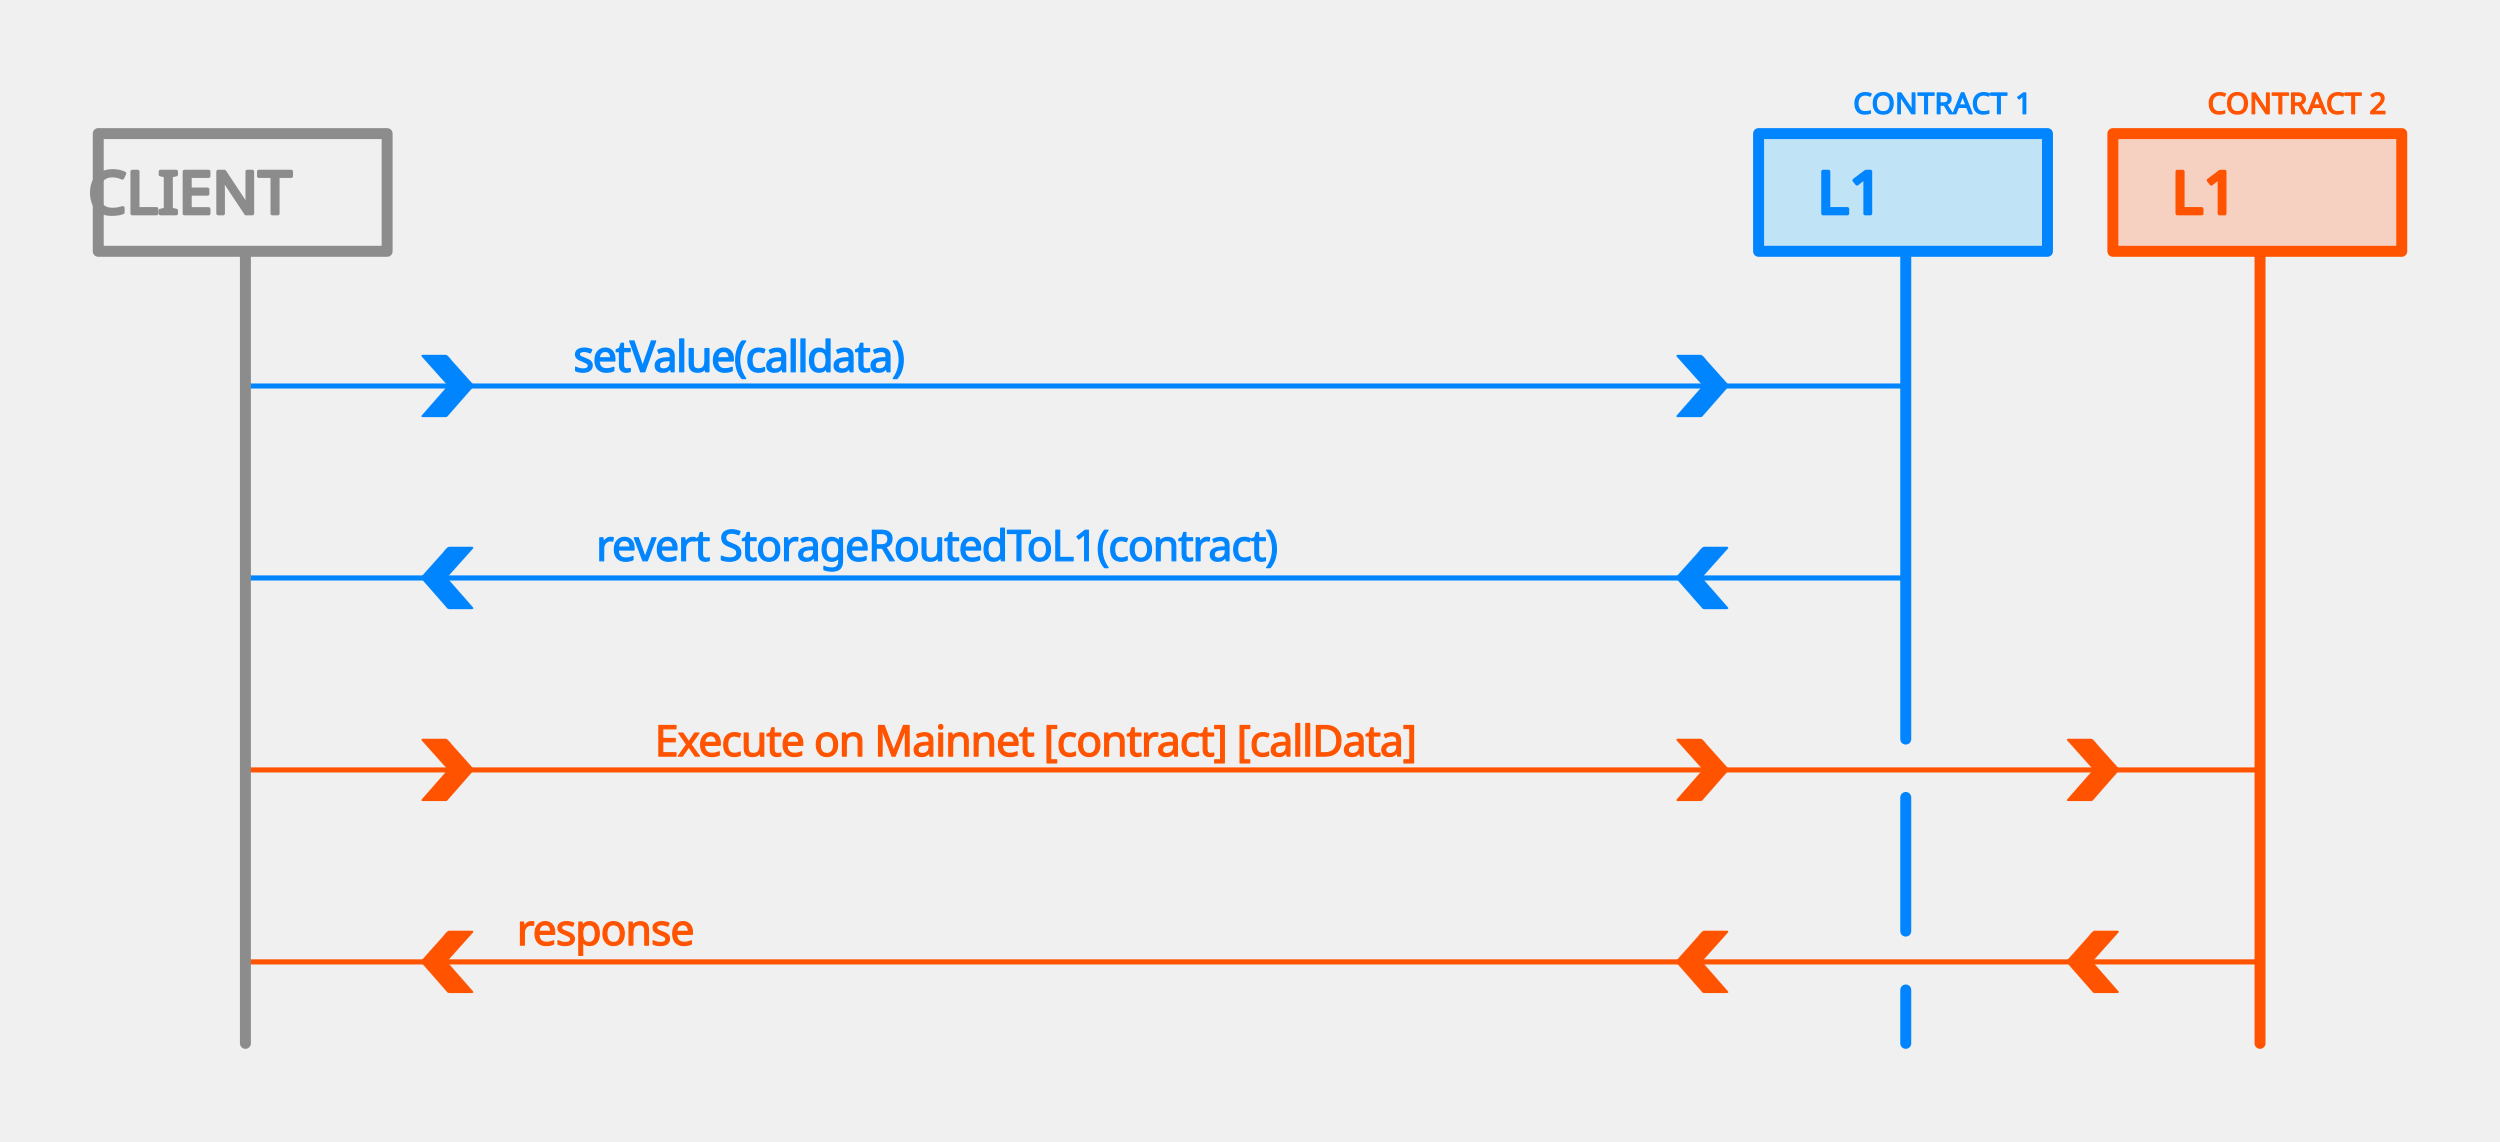
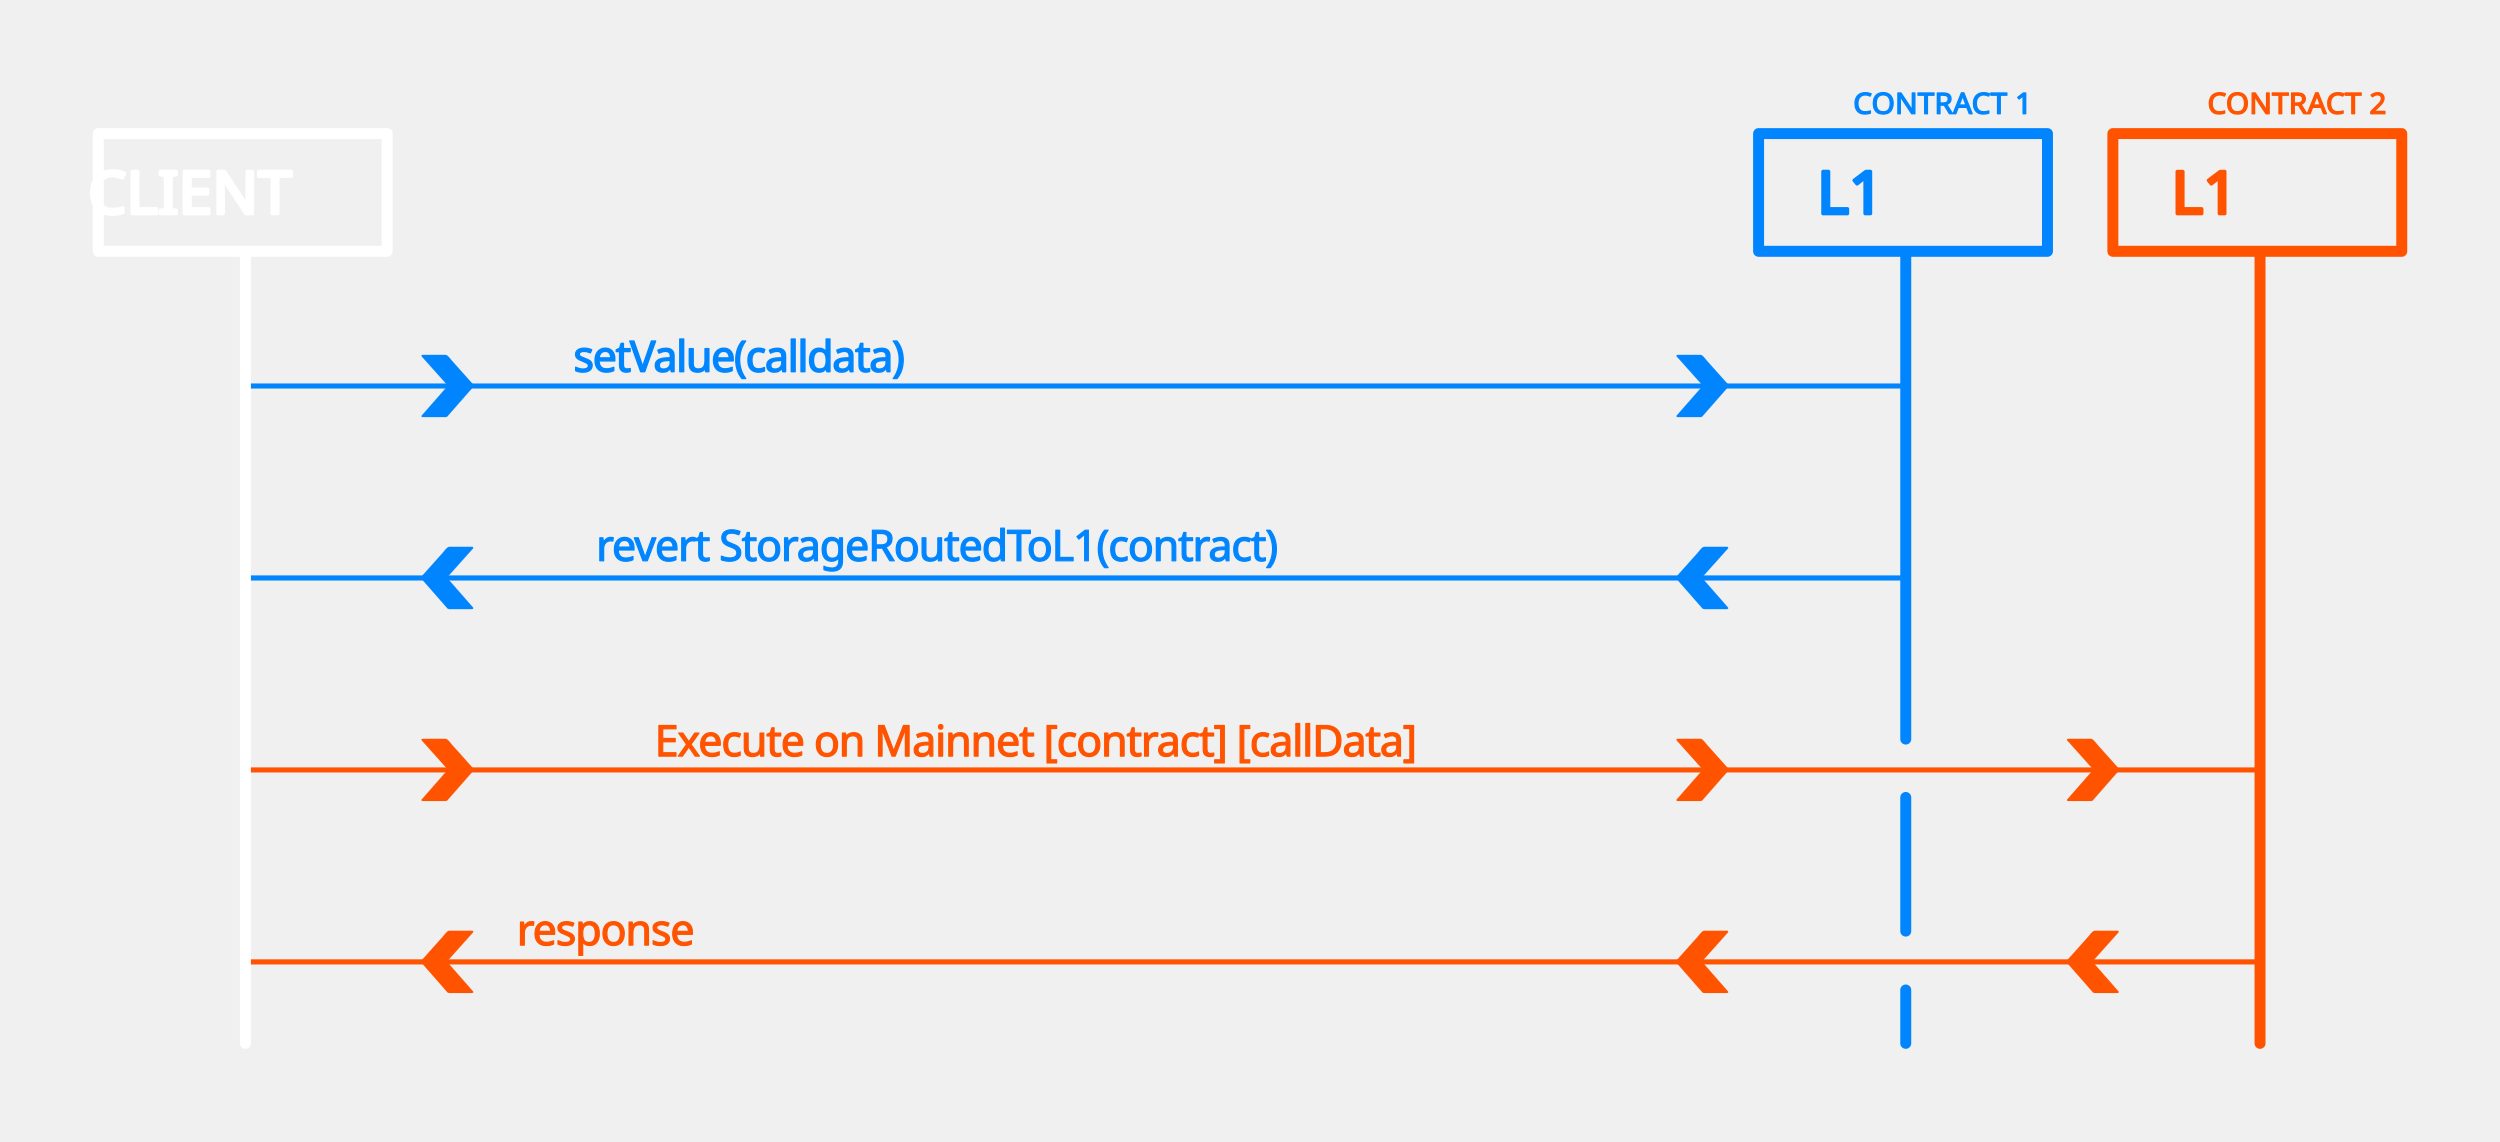
<svg xmlns="http://www.w3.org/2000/svg" xmlns:xlink="http://www.w3.org/1999/xlink" width="538.993mm" height="246.125mm" viewBox="0 0 538.993 246.125" version="1.1" id="svg6">
  <defs id="defs2">
    <rect x="258.608" y="35.355" width="130.437" height="286.727" id="rect1163" />
    <rect x="352.45" y="114.378" width="27.62" height="4.849" id="rect1482" />
    <linearGradient id="linearGradient1059">
      <stop style="stop-color:#000000;stop-opacity:1;" offset="0" id="stop1055" />
      <stop style="stop-color:#000000;stop-opacity:0;" offset="1" id="stop1057" />
    </linearGradient>
    <rect x="136.861" y="168.484" width="23.687" height="7.896" id="rect1202" />
    <linearGradient id="linearGradient1005">
      <stop style="stop-color:#000000;stop-opacity:1;" offset="0" id="stop1001" />
      <stop style="stop-color:#000000;stop-opacity:0;" offset="1" id="stop1003" />
    </linearGradient>
    <marker style="overflow:visible" id="Arrow2Mstart" refX="0" refY="0" orient="auto">
      <path transform="scale(0.6)" d="M 8.719,4.034 -2.207,0.016 8.719,-4.002 c -1.745,2.372 -1.735,5.617 -6e-7,8.035 z" style="fill:context-stroke;fill-rule:evenodd;stroke-width:0.625;stroke-linejoin:round" id="path1120" />
    </marker>
    <marker style="overflow:visible" id="Arrow2Lend" refX="0" refY="0" orient="auto">
      <path transform="matrix(-1.1,0,0,-1.1,-1.1,0)" d="M 8.719,4.034 -2.207,0.016 8.719,-4.002 c -1.745,2.372 -1.735,5.617 -6e-7,8.035 z" style="fill:context-stroke;fill-rule:evenodd;stroke-width:0.625;stroke-linejoin:round" id="path1117" />
    </marker>
    <marker style="overflow:visible" id="TriangleOutL" refX="0" refY="0" orient="auto">
      <path transform="scale(0.8)" style="fill:context-stroke;fill-rule:evenodd;stroke:context-stroke;stroke-width:1pt" d="M 5.77,0 -2.88,5 V -5 Z" id="path1238" />
    </marker>
    <marker style="overflow:visible" id="TriangleOutL-4" refX="0" refY="0" orient="auto">
      <path transform="scale(0.8)" style="fill:context-stroke;fill-rule:evenodd;stroke:context-stroke;stroke-width:1pt" d="M 5.77,0 -2.88,5 V -5 Z" id="path1238-7" />
    </marker>
    <marker style="overflow:visible" id="TriangleOutL-8" refX="0" refY="0" orient="auto">
      <path transform="scale(0.8)" style="fill:context-stroke;fill-rule:evenodd;stroke:context-stroke;stroke-width:1pt" d="M 5.77,0 -2.88,5 V -5 Z" id="path1238-3" />
    </marker>
    <marker style="overflow:visible" id="TriangleOutL-4-2" refX="0" refY="0" orient="auto">
      <path transform="scale(0.8)" style="fill:context-stroke;fill-rule:evenodd;stroke:context-stroke;stroke-width:1pt" d="M 5.77,0 -2.88,5 V -5 Z" id="path1238-7-8" />
    </marker>
    <linearGradient xlink:href="#linearGradient1005" id="linearGradient1007" x1="88.406" y1="45.401" x2="98.212" y2="45.401" gradientUnits="userSpaceOnUse" />
    <linearGradient xlink:href="#linearGradient1059" id="linearGradient1061" x1="86.907" y1="237.228" x2="177.445" y2="237.228" gradientUnits="userSpaceOnUse" />
  </defs>
  <g id="layer1" transform="translate(-33.41176,-65.063)">
    <g id="g2230" transform="translate(-7.275221,9.730348)" style="stroke:#ff5300;stroke-opacity:1;fill:#ff5300;fill-opacity:1">
      <text xml:space="preserve" style="font-size:9.269px;line-height:1.25;font-family:Palatino;-inkscape-font-specification:Palatino;font-variant-ligatures:none;text-align:center;letter-spacing:-0.242px;text-anchor:middle;stroke:#ff5300;stroke-width:0.257;stroke-linecap:round;stroke-linejoin:round;stroke-miterlimit:4;stroke-dasharray:none;stroke-opacity:1;fill:#ff5300;fill-opacity:1" x="272.025" y="218.355" id="text1278-7-4">
        <tspan id="tspan1276-9-2" x="274.653" y="218.355" style="font-style:normal;font-variant:normal;font-weight:normal;font-stretch:normal;font-family:'SF Mono';-inkscape-font-specification:'SF Mono';stroke:#ff5300;stroke-width:0.257;stroke-linecap:round;stroke-linejoin:round;stroke-miterlimit:4;stroke-dasharray:none;stroke-opacity:1;fill:#ff5300;fill-opacity:1">Execute on Mainnet [contract] [callData]   </tspan>
      </text>
    </g>
    <g id="g1285" transform="translate(-15.54913,4.208755)" style="fill:#0085ff;fill-opacity:1;stroke:#0085ff;stroke-opacity:1">
      <text xml:space="preserve" style="font-size:9.269px;line-height:1.25;font-family:Palatino;-inkscape-font-specification:Palatino;font-variant-ligatures:none;text-align:center;letter-spacing:-0.29px;text-anchor:middle;stroke:#0085ff;stroke-width:0.309;stroke-linecap:round;stroke-linejoin:round;stroke-miterlimit:4;stroke-dasharray:none;stroke-opacity:1;fill:#0085ff;fill-opacity:1" x="214.05" y="140.992" id="text1278">
        <tspan id="tspan1276" x="216.629" y="140.992" style="font-style:normal;font-variant:normal;font-weight:normal;font-stretch:normal;font-size:9.269px;font-family:'SF Mono';-inkscape-font-specification:'SF Mono';stroke:#0085ff;stroke-width:0.309;stroke-linecap:round;stroke-linejoin:round;stroke-miterlimit:4;stroke-dasharray:none;stroke-opacity:1;fill:#0085ff;fill-opacity:1">setValue(calldata) </tspan>
      </text>
    </g>
    <text xml:space="preserve" style="font-style:normal;font-variant:normal;font-weight:normal;font-stretch:normal;font-size:5.875px;line-height:1.05;font-family:SPOTNIK;-inkscape-font-specification:SPOTNIK;font-variant-ligatures:none;text-align:center;letter-spacing:0.472px;text-anchor:middle;fill:#ff4f00;fill-opacity:1;stroke:#000000;stroke-width:0.803;stroke-linecap:round;stroke-linejoin:round;stroke-miterlimit:4;stroke-dasharray:none;stroke-opacity:1" x="187.271" y="146.442" id="text2139-0-1-8-8-8-0-0" transform="scale(1.047946,0.9542476)">
      <tspan style="font-style:normal;font-variant:normal;font-weight:normal;font-stretch:normal;font-family:SPOTNIK;-inkscape-font-specification:SPOTNIK;text-align:end;text-anchor:end;fill:#ff4f00;fill-opacity:1;stroke:#000000;stroke-width:0.803;stroke-linecap:round;stroke-linejoin:round;stroke-miterlimit:4;stroke-dasharray:none;stroke-opacity:1" x="187.271" y="146.442" id="tspan2163-0-2-6-4-3-4" />
    </text>
    <g id="g1162" transform="matrix(0.2723189,0,0,0.2723189,213.8516,218.0248)" />
    <g id="g1170" transform="translate(101.0709,4.805857)">
-       <path style="fill:#74ceff;fill-opacity:0.375;stroke:#0085ff;stroke-width:2.365;stroke-linecap:round;stroke-linejoin:round;stroke-miterlimit:4;stroke-dasharray:none;stroke-opacity:1" d="m 343.216,285.2 v -11.505 m 0,-12.694 v -28.814 m 0,-12.587 v -105.162 H 311.488 V 89.06 h 62.281 v 25.378 h -30.553" id="path1065-7" />
+       <path style="fill:none;fill-opacity:1;stroke:#0085ff;stroke-width:2.365;stroke-linecap:round;stroke-linejoin:round;stroke-miterlimit:4;stroke-dasharray:none;stroke-opacity:1" d="m 343.216,285.2 v -11.505 m 0,-12.694 v -28.814 m 0,-12.587 v -105.162 H 311.488 V 89.06 h 62.281 v 25.378 h -30.553" id="path1065-7" />
      <text xml:space="preserve" style="font-size:12.87px;line-height:1.25;font-family:Palatino;-inkscape-font-specification:Palatino;font-variant-ligatures:none;text-align:center;letter-spacing:0px;text-anchor:middle;stroke-width:0.771;stroke-miterlimit:4;stroke-dasharray:none;fill:#0085ff;fill-opacity:1;stroke:#0085ff;stroke-opacity:1;" x="338.129" y="107.736" id="text1098-9" transform="scale(1.013468,0.9867108)">
        <tspan id="tspan1096-9" x="338.129" y="107.736" style="font-style:normal;font-variant:normal;font-weight:normal;font-stretch:normal;font-family:'SF Mono';-inkscape-font-specification:'SF Mono';stroke:#0085ff;stroke-width:0.771;stroke-linecap:round;stroke-linejoin:round;stroke-miterlimit:4;stroke-dasharray:none;stroke-opacity:1;fill:#0085ff;fill-opacity:1;">L1</tspan>
      </text>
    </g>
    <g id="g1175" transform="translate(101.0709,4.2183)" style="stroke:#ff5300;stroke-opacity:1">
-       <path style="fill:#ff9c74;fill-opacity:0.375;stroke:#ff5300;stroke-width:2.365;stroke-linecap:round;stroke-linejoin:round;stroke-miterlimit:4;stroke-dasharray:none;stroke-opacity:1" d="m 419.598,285.787 v -70.697 m 0,0 V 115.026 H 387.87 V 89.648 h 62.281 V 115.026 h -30.553" id="path1065-7-8" />
+       <path style="fill:none;fill-opacity:1;stroke:#ff5300;stroke-width:2.365;stroke-linecap:round;stroke-linejoin:round;stroke-miterlimit:4;stroke-dasharray:none;stroke-opacity:1" d="m 419.598,285.787 v -70.697 m 0,0 V 115.026 H 387.87 V 89.648 h 62.281 V 115.026 h -30.553" id="path1065-7-8" />
      <text xml:space="preserve" style="font-size:12.87px;line-height:1.25;font-family:Palatino;-inkscape-font-specification:Palatino;font-variant-ligatures:none;text-align:center;letter-spacing:0px;text-anchor:middle;stroke-width:0.771;stroke-miterlimit:4;stroke-dasharray:none;stroke:#ff5300;stroke-opacity:1;fill:#ff5300;fill-opacity:1;" x="413.496" y="108.332" id="text1098-9-0" transform="scale(1.013468,0.9867108)">
        <tspan id="tspan1096-9-8" x="413.496" y="108.332" style="font-style:normal;font-variant:normal;font-weight:normal;font-stretch:normal;font-family:'SF Mono';-inkscape-font-specification:'SF Mono';stroke:#ff5300;stroke-width:0.771;stroke-linecap:round;stroke-linejoin:round;stroke-miterlimit:4;stroke-dasharray:none;stroke-opacity:1;fill:#ff5300;fill-opacity:1;">L1</tspan>
      </text>
    </g>
    <text xml:space="preserve" id="text1161" style="font-size:14.111px;line-height:1.25;font-family:Palatino;-inkscape-font-specification:Palatino;font-variant-ligatures:none;text-align:center;letter-spacing:-0.368px;white-space:pre;shape-inside:url(#rect1163);" />
    <text xml:space="preserve" style="font-size:6.379px;line-height:1.25;font-family:Palatino;-inkscape-font-specification:Palatino;font-variant-ligatures:none;text-align:center;letter-spacing:0px;text-anchor:middle;fill:#0085ff;fill-opacity:1;stroke:#0085ff;stroke-width:0.282;stroke-miterlimit:4;stroke-dasharray:none;stroke-opacity:1" x="450.227" y="90.797" id="text1098-9-9" transform="scale(1.013468,0.9867108)">
      <tspan id="tspan1096-9-6" x="450.227" y="90.797" style="font-style:normal;font-variant:normal;font-weight:normal;font-stretch:normal;font-family:'SF Mono';-inkscape-font-specification:'SF Mono';fill:#0085ff;fill-opacity:1;stroke:#0085ff;stroke-width:0.282;stroke-linecap:round;stroke-linejoin:round;stroke-miterlimit:4;stroke-dasharray:none;stroke-opacity:1">CONTRACT 1</tspan>
    </text>
    <text xml:space="preserve" style="font-size:6.379px;line-height:1.25;font-family:Palatino;-inkscape-font-specification:Palatino;font-variant-ligatures:none;text-align:center;letter-spacing:0px;text-anchor:middle;fill:#ff5300;fill-opacity:1;stroke:#ff5300;stroke-width:0.282;stroke-miterlimit:4;stroke-dasharray:none;stroke-opacity:1" x="525.595" y="90.797" id="text1098-9-9-2" transform="scale(1.013468,0.9867108)">
      <tspan id="tspan1096-9-6-3" x="525.595" y="90.797" style="font-style:normal;font-variant:normal;font-weight:normal;font-stretch:normal;font-family:'SF Mono';-inkscape-font-specification:'SF Mono';fill:#ff5300;fill-opacity:1;stroke:#ff5300;stroke-width:0.282;stroke-linecap:round;stroke-linejoin:round;stroke-miterlimit:4;stroke-dasharray:none;stroke-opacity:1">CONTRACT 2</tspan>
    </text>
    <path style="fill:none;stroke:#0085ff;stroke-width:1.1;stroke-linecap:round;stroke-linejoin:round;stroke-miterlimit:4;stroke-dasharray:none;stroke-opacity:1" d="M 86.012,148.283 H 444.287" id="path1225" />
    <path style="fill:#0085ff;stroke:#0085ff;stroke-width:1.1;stroke-linecap:round;stroke-linejoin:round;stroke-miterlimit:4;stroke-dasharray:none;stroke-opacity:1;fill-opacity:1" d="M 86.012,189.67 H 444.287" id="path1225-4" />
    <path style="fill:none;stroke:#ff5300;stroke-width:1.1;stroke-linecap:round;stroke-linejoin:round;stroke-miterlimit:4;stroke-dasharray:none;stroke-opacity:1" d="M 86.012,231.056 H 520.669" id="path1225-8" />
    <path style="fill:#ff5300;stroke:#ff5300;stroke-width:1.1;stroke-linecap:round;stroke-linejoin:round;stroke-miterlimit:4;stroke-dasharray:none;stroke-opacity:1;fill-opacity:1" d="M 86.012,272.443 H 520.669" id="path1225-80" />
    <g id="g1291" transform="matrix(-0.02409993,0,0,0.02409993,136.5709,141.5783)" style="stroke:#0085ff;stroke-opacity:1;fill:#0085ff;fill-opacity:1">
      <g id="g1289" style="stroke:#0085ff;stroke-opacity:1;fill:#0085ff;fill-opacity:1">
        <path d="M 508.094,13.5 C 511.82,6.043 508.087,0 499.749,0 c 0,0 -205.77,0 -205.773,0 -19.045,0.006 -44.079,38.363 -56.512,52.262 -21.87,24.449 -186.59,207.547 -187.783,209.934 -3.727,7.458 -3.727,19.544 0,27.001 l 222.456,253.726 c 3.727,7.458 13.507,13.501 21.843,13.501 h 205.77 c 8.335,0 12.071,-6.043 8.345,-13.501 L 285.638,289.197 c -3.728,-7.457 -3.728,-19.544 0,-27.001 z" id="path1287" style="stroke:#0085ff;stroke-opacity:1;fill:#0085ff;fill-opacity:1" />
      </g>
    </g>
    <g id="g1291-1" transform="matrix(-0.02409993,0,0,0.02409993,407.1377,141.5783)" style="stroke:#0085ff;stroke-opacity:1;fill:#0085ff;fill-opacity:1">
      <g id="g1289-3" style="stroke:#0085ff;stroke-opacity:1;fill:#0085ff;fill-opacity:1">
        <path d="M 508.094,13.5 C 511.82,6.043 508.087,0 499.749,0 c 0,0 -205.77,0 -205.773,0 -19.045,0.006 -44.079,38.363 -56.512,52.262 -21.87,24.449 -186.59,207.547 -187.783,209.934 -3.727,7.458 -3.727,19.544 0,27.001 l 222.456,253.726 c 3.727,7.458 13.507,13.501 21.843,13.501 h 205.77 c 8.335,0 12.071,-6.043 8.345,-13.501 L 285.638,289.197 c -3.728,-7.457 -3.728,-19.544 0,-27.001 z" id="path1287-6" style="stroke:#0085ff;stroke-opacity:1;fill:#0085ff;fill-opacity:1" />
      </g>
    </g>
    <g id="g1285-3" transform="translate(38.81421,46.74286)" style="stroke:#0085ff;stroke-opacity:1;fill:#0085ff;fill-opacity:1">
      <text xml:space="preserve" style="font-size:9.269px;line-height:1.25;font-family:Palatino;-inkscape-font-specification:Palatino;font-variant-ligatures:none;text-align:center;letter-spacing:-0.242px;text-anchor:middle;stroke:#0085ff;stroke-width:0.257;stroke-linecap:round;stroke-linejoin:round;stroke-miterlimit:4;stroke-dasharray:none;stroke-opacity:1;fill:#0085ff;fill-opacity:1" x="204.16" y="139.236" id="text1278-7">
        <tspan id="tspan1276-9" x="204.039" y="139.236" style="font-style:normal;font-variant:normal;font-weight:normal;font-stretch:normal;font-family:'SF Mono';-inkscape-font-specification:'SF Mono';stroke:#0085ff;stroke-width:0.257;stroke-linecap:round;stroke-linejoin:round;stroke-miterlimit:4;stroke-dasharray:none;stroke-opacity:1;fill:#0085ff;fill-opacity:1">revert StorageRoutedToL1(contract)</tspan>
      </text>
    </g>
    <g id="g1291-6" transform="matrix(0.02409993,0,0,0.02409993,123.1611,182.9649)" style="stroke:#0085ff;stroke-opacity:1;fill:#0085ff;fill-opacity:1">
      <g id="g1289-0" style="stroke:#0085ff;stroke-opacity:1;fill:#0085ff;fill-opacity:1">
        <path d="M 508.094,13.5 C 511.82,6.043 508.087,0 499.749,0 c 0,0 -205.77,0 -205.773,0 -19.045,0.006 -44.079,38.363 -56.512,52.262 -21.87,24.449 -186.59,207.547 -187.783,209.934 -3.727,7.458 -3.727,19.544 0,27.001 l 222.456,253.726 c 3.727,7.458 13.507,13.501 21.843,13.501 h 205.77 c 8.335,0 12.071,-6.043 8.345,-13.501 L 285.638,289.197 c -3.728,-7.457 -3.728,-19.544 0,-27.001 z" id="path1287-60" style="stroke:#0085ff;stroke-opacity:1;fill:#0085ff;fill-opacity:1" />
      </g>
    </g>
    <g id="g1291-1-2" transform="matrix(0.02409993,0,0,0.02409993,393.7279,182.9649)" style="stroke:#0085ff;stroke-opacity:1;fill:#0085ff;fill-opacity:1">
      <g id="g1289-3-5" style="stroke:#0085ff;stroke-opacity:1;fill:#0085ff;fill-opacity:1">
        <path d="M 508.094,13.5 C 511.82,6.043 508.087,0 499.749,0 c 0,0 -205.77,0 -205.773,0 -19.045,0.006 -44.079,38.363 -56.512,52.262 -21.87,24.449 -186.59,207.547 -187.783,209.934 -3.727,7.458 -3.727,19.544 0,27.001 l 222.456,253.726 c 3.727,7.458 13.507,13.501 21.843,13.501 h 205.77 c 8.335,0 12.071,-6.043 8.345,-13.501 L 285.638,289.197 c -3.728,-7.457 -3.728,-19.544 0,-27.001 z" id="path1287-6-2" style="stroke:#0085ff;stroke-opacity:1;fill:#0085ff;fill-opacity:1" />
      </g>
    </g>
    <g id="g1291-6-4" transform="matrix(-0.02409993,0,0,0.02409993,407.1377,224.3516)" style="stroke:#ff5300;stroke-opacity:1;fill:#ff5300;fill-opacity:1">
      <g id="g1289-0-5" style="stroke:#ff5300;stroke-opacity:1;fill:#ff5300;fill-opacity:1">
        <path d="M 508.094,13.5 C 511.82,6.043 508.087,0 499.749,0 c 0,0 -205.77,0 -205.773,0 -19.045,0.006 -44.079,38.363 -56.512,52.262 -21.87,24.449 -186.59,207.547 -187.783,209.934 -3.727,7.458 -3.727,19.544 0,27.001 l 222.456,253.726 c 3.727,7.458 13.507,13.501 21.843,13.501 h 205.77 c 8.335,0 12.071,-6.043 8.345,-13.501 L 285.638,289.197 c -3.728,-7.457 -3.728,-19.544 0,-27.001 z" id="path1287-60-3" style="stroke:#ff5300;stroke-opacity:1;fill:#ff5300;fill-opacity:1" />
      </g>
    </g>
    <g id="g1289-3-5-8" transform="matrix(-0.02409993,0,0,0.02409993,136.5709,224.3516)" style="stroke:#ff5300;stroke-opacity:1;fill:#ff5300;fill-opacity:1">
      <path d="M 508.094,13.5 C 511.82,6.043 508.087,0 499.749,0 c 0,0 -205.77,0 -205.773,0 -19.045,0.006 -44.079,38.363 -56.512,52.262 -21.87,24.449 -186.59,207.547 -187.783,209.934 -3.727,7.458 -3.727,19.544 0,27.001 l 222.456,253.726 c 3.727,7.458 13.507,13.501 21.843,13.501 h 205.77 c 8.335,0 12.071,-6.043 8.345,-13.501 L 285.638,289.197 c -3.728,-7.457 -3.728,-19.544 0,-27.001 z" id="path1287-6-2-8" style="stroke:#ff5300;stroke-opacity:1;fill:#ff5300;fill-opacity:1" />
    </g>
    <g id="g1291-6-4-2" transform="matrix(-0.02409993,0,0,0.02409993,491.3289,224.3516)" style="stroke:#ff5300;stroke-opacity:1;fill:#ff5300;fill-opacity:1">
      <g id="g1289-0-5-8" style="stroke:#ff5300;stroke-opacity:1;fill:#ff5300;fill-opacity:1">
        <path d="M 508.094,13.5 C 511.82,6.043 508.087,0 499.749,0 c 0,0 -205.77,0 -205.773,0 -19.045,0.006 -44.079,38.363 -56.512,52.262 -21.87,24.449 -186.59,207.547 -187.783,209.934 -3.727,7.458 -3.727,19.544 0,27.001 l 222.456,253.726 c 3.727,7.458 13.507,13.501 21.843,13.501 h 205.77 c 8.335,0 12.071,-6.043 8.345,-13.501 L 285.638,289.197 c -3.728,-7.457 -3.728,-19.544 0,-27.001 z" id="path1287-60-3-7" style="stroke:#ff5300;stroke-opacity:1;fill:#ff5300;fill-opacity:1" />
      </g>
    </g>
    <g id="g1291-6-4-2-3" transform="matrix(0.02409993,0,0,0.02409993,477.9191,265.7382)" style="stroke:#ff5300;stroke-opacity:1;fill:#ff5300;fill-opacity:1">
      <g id="g1289-0-5-8-0" style="stroke:#ff5300;stroke-opacity:1;fill:#ff5300;fill-opacity:1">
        <path d="M 508.094,13.5 C 511.82,6.043 508.087,0 499.749,0 c 0,0 -205.77,0 -205.773,0 -19.045,0.006 -44.079,38.363 -56.512,52.262 -21.87,24.449 -186.59,207.547 -187.783,209.934 -3.727,7.458 -3.727,19.544 0,27.001 l 222.456,253.726 c 3.727,7.458 13.507,13.501 21.843,13.501 h 205.77 c 8.335,0 12.071,-6.043 8.345,-13.501 L 285.638,289.197 c -3.728,-7.457 -3.728,-19.544 0,-27.001 z" id="path1287-60-3-7-2" style="stroke:#ff5300;stroke-opacity:1;fill:#ff5300;fill-opacity:1" />
      </g>
    </g>
    <g id="g1291-6-2" transform="matrix(0.02409993,0,0,0.02409993,123.1611,265.7382)" style="stroke:#ff5300;stroke-opacity:1;fill:#ff5300;fill-opacity:1">
      <g id="g1289-0-6" style="stroke:#ff5300;stroke-opacity:1;fill:#ff5300;fill-opacity:1">
        <path d="M 508.094,13.5 C 511.82,6.043 508.087,0 499.749,0 c 0,0 -205.77,0 -205.773,0 -19.045,0.006 -44.079,38.363 -56.512,52.262 -21.87,24.449 -186.59,207.547 -187.783,209.934 -3.727,7.458 -3.727,19.544 0,27.001 l 222.456,253.726 c 3.727,7.458 13.507,13.501 21.843,13.501 h 205.77 c 8.335,0 12.071,-6.043 8.345,-13.501 L 285.638,289.197 c -3.728,-7.457 -3.728,-19.544 0,-27.001 z" id="path1287-60-8" style="stroke:#ff5300;stroke-opacity:1;fill:#ff5300;fill-opacity:1" />
      </g>
    </g>
    <g id="g1291-1-2-5" transform="matrix(0.02409993,0,0,0.02409993,393.7279,265.7382)" style="stroke:#ff5300;stroke-opacity:1;fill:#ff5300;fill-opacity:1">
      <g id="g1289-3-5-5" style="stroke:#ff5300;stroke-opacity:1;fill:#ff5300;fill-opacity:1">
        <path d="M 508.094,13.5 C 511.82,6.043 508.087,0 499.749,0 c 0,0 -205.77,0 -205.773,0 -19.045,0.006 -44.079,38.363 -56.512,52.262 -21.87,24.449 -186.59,207.547 -187.783,209.934 -3.727,7.458 -3.727,19.544 0,27.001 l 222.456,253.726 c 3.727,7.458 13.507,13.501 21.843,13.501 h 205.77 c 8.335,0 12.071,-6.043 8.345,-13.501 L 285.638,289.197 c -3.728,-7.457 -3.728,-19.544 0,-27.001 z" id="path1287-6-2-9" style="stroke:#ff5300;stroke-opacity:1;fill:#ff5300;fill-opacity:1" />
      </g>
    </g>
    <g id="g1285-3-4" transform="translate(-43.3903,129.1018)" style="stroke:#ff5300;stroke-opacity:1;fill:#ff5300;fill-opacity:1">
      <text xml:space="preserve" style="font-size:9.269px;line-height:1.25;font-family:Palatino;-inkscape-font-specification:Palatino;font-variant-ligatures:none;text-align:center;letter-spacing:-0.242px;text-anchor:middle;stroke:#ff5300;stroke-width:0.257;stroke-linecap:round;stroke-linejoin:round;stroke-miterlimit:4;stroke-dasharray:none;stroke-opacity:1;fill:#ff5300;fill-opacity:1" x="214.903" y="139.724" id="text1278-7-8">
        <tspan id="tspan1276-9-3" x="214.782" y="139.724" style="font-style:normal;font-variant:normal;font-weight:normal;font-stretch:normal;font-family:'SF Mono';-inkscape-font-specification:'SF Mono';stroke:#ff5300;stroke-width:0.257;stroke-linecap:round;stroke-linejoin:round;stroke-miterlimit:4;stroke-dasharray:none;stroke-opacity:1;fill:#ff5300;fill-opacity:1">response</tspan>
      </text>
    </g>
    <g id="g1159">
-       <path style="fill:none;fill-opacity:1;stroke:#8c8c8c;stroke-width:2.365;stroke-linecap:round;stroke-linejoin:round;stroke-miterlimit:4;stroke-dasharray:none;stroke-opacity:1" d="M 86.322,290.006 V 119.244 H 54.594 V 93.866 H 116.875 V 119.244 H 86.322" id="path1065" />
-       <text xml:space="preserve" style="font-size:12.87px;line-height:1.25;font-family:Palatino;-inkscape-font-specification:Palatino;font-variant-ligatures:none;text-align:center;letter-spacing:0px;text-anchor:middle;stroke-width:0.771;stroke-miterlimit:4;stroke-dasharray:none" x="84.649" y="112.607" id="text1098" transform="scale(1.013468,0.9867108)">
-         <tspan id="tspan1096" x="84.649" y="112.607" style="font-style:normal;font-variant:normal;font-weight:normal;font-stretch:normal;font-family:'SF Mono';-inkscape-font-specification:'SF Mono';fill:#8c8c8c;fill-opacity:1;stroke:#8c8c8c;stroke-width:0.771;stroke-linecap:round;stroke-linejoin:round;stroke-miterlimit:4;stroke-dasharray:none;stroke-opacity:1">CLIENT</tspan>
+       <path style="fill:none;fill-opacity:0.376;stroke:#ffffff;stroke-width:2.365;stroke-linecap:round;stroke-linejoin:round;stroke-miterlimit:4;stroke-dasharray:none;stroke-opacity:1" d="M 86.322,290.006 V 119.244 H 54.594 V 93.866 H 116.875 V 119.244 H 86.322" id="path1065" />
+       <text xml:space="preserve" style="font-size:12.87px;line-height:1.25;font-family:Palatino;-inkscape-font-specification:Palatino;font-variant-ligatures:none;text-align:center;letter-spacing:0px;text-anchor:middle;stroke-width:0.771;stroke-miterlimit:4;stroke-dasharray:none;stroke:#ffffff;stroke-opacity:1;fill:#ffffff;fill-opacity:1;" x="84.649" y="112.607" id="text1098" transform="scale(1.013468,0.9867108)">
+         <tspan id="tspan1096" x="84.649" y="112.607" style="font-style:normal;font-variant:normal;font-weight:normal;font-stretch:normal;font-family:'SF Mono';-inkscape-font-specification:'SF Mono';fill:#ffffff;fill-opacity:1;stroke:#ffffff;stroke-width:0.771;stroke-linecap:round;stroke-linejoin:round;stroke-miterlimit:4;stroke-dasharray:none;stroke-opacity:1;">CLIENT</tspan>
      </text>
    </g>
  </g>
</svg>
